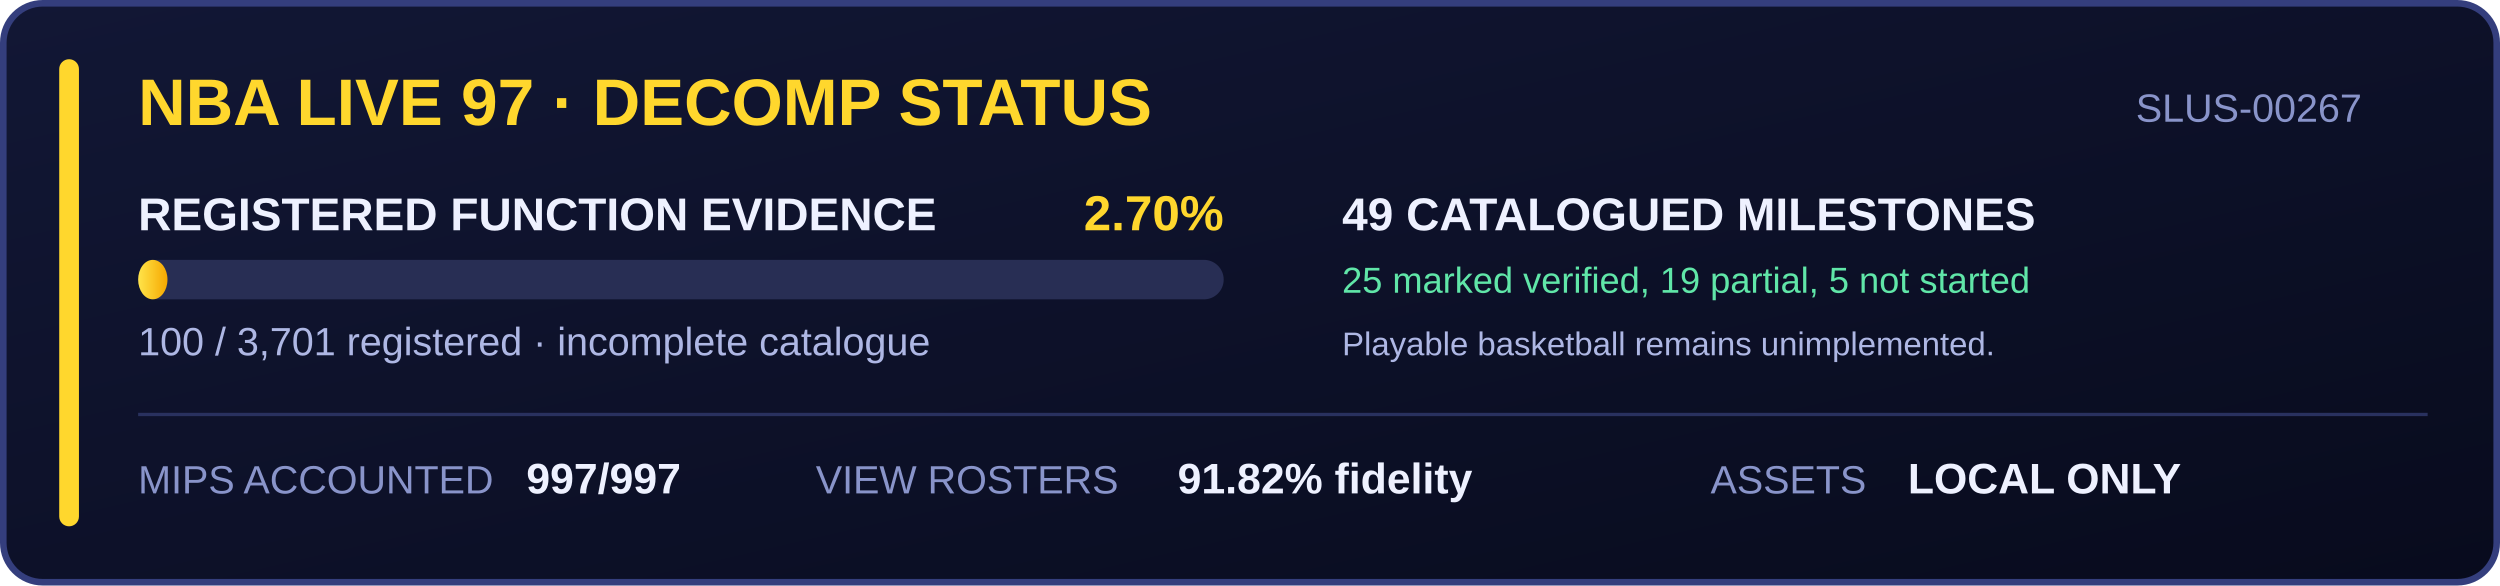
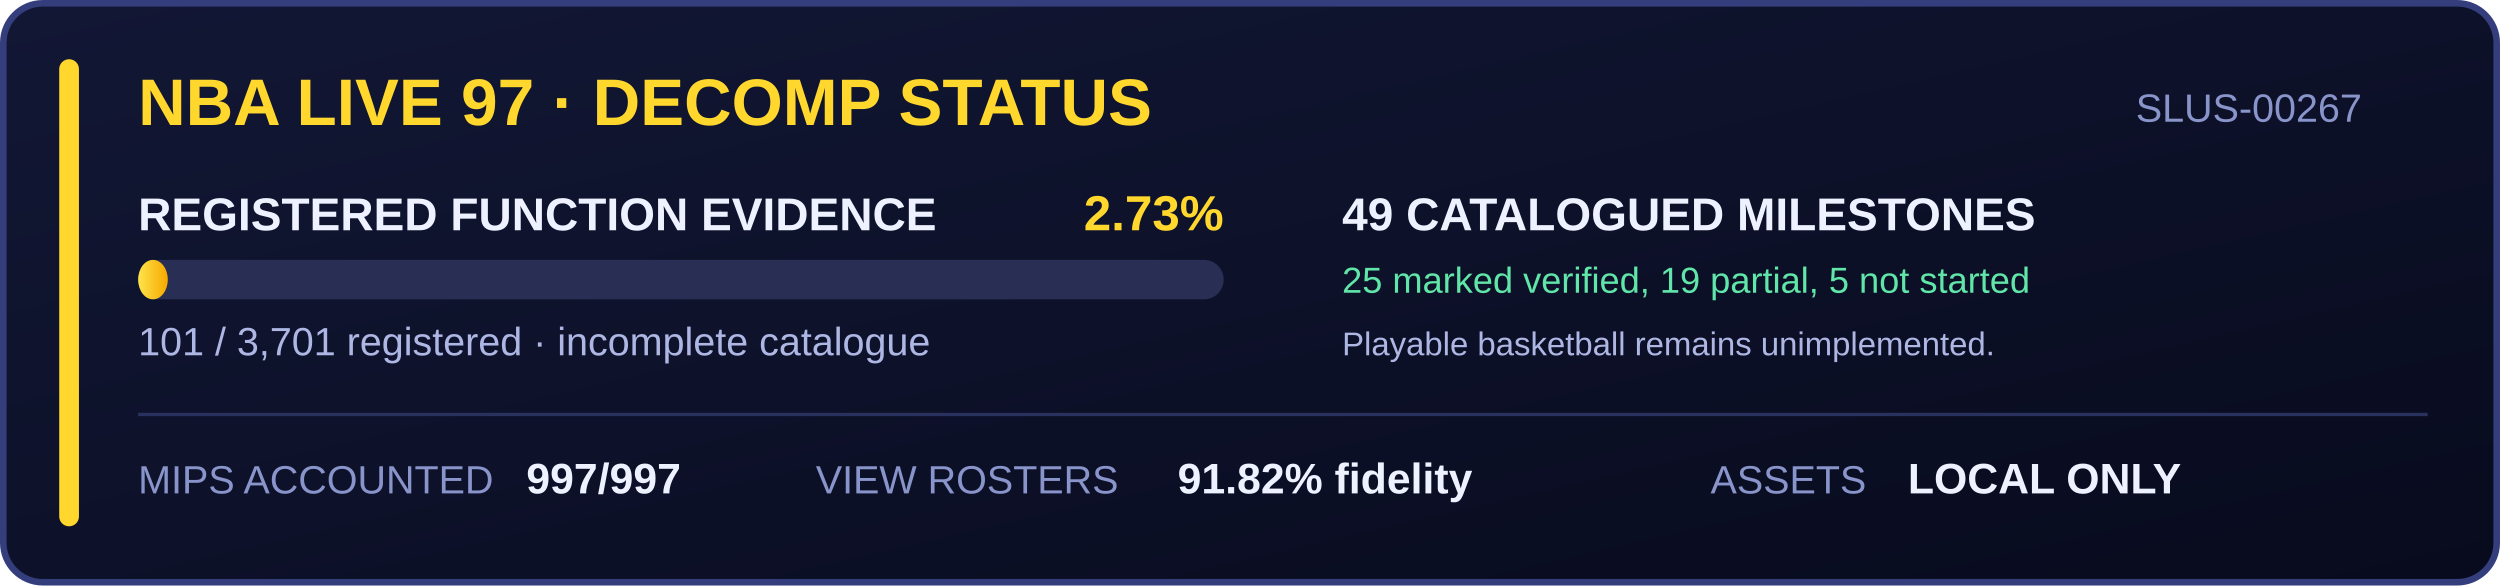
<svg xmlns="http://www.w3.org/2000/svg" width="760" height="178" viewBox="0 0 760 178" role="img" aria-labelledby="title desc">
  <defs>
    <linearGradient id="panel" x1="0" y1="0" x2="1" y2="1">
      <stop stop-color="#121735" />
      <stop offset="1" stop-color="#080b1d" />
    </linearGradient>
    <linearGradient id="gold" x1="0" y1="0" x2="1" y2="0">
      <stop stop-color="#ffe44a" />
      <stop offset="1" stop-color="#f6a800" />
    </linearGradient>
  </defs>
  <rect x="1" y="1" width="758" height="176" rx="12" fill="url(#panel)" stroke="#343e7d" stroke-width="2" />
  <rect x="18" y="18" width="6" height="142" rx="3" fill="#ffd72d" />
  <g font-family="Segoe UI, Arial, sans-serif">
    <text x="42" y="38" fill="#ffd72d" font-size="20" font-weight="700">NBA LIVE 97 · DECOMP STATUS</text>
    <text x="718" y="37" fill="#8994ca" font-size="12" text-anchor="end">SLUS-00267</text>
    <text x="42" y="70" fill="#eef1ff" font-size="14" font-weight="600">REGISTERED FUNCTION EVIDENCE</text>
-     <text x="372" y="70" fill="#ffd72d" font-size="15" font-weight="700" text-anchor="end">2.70%</text>
+     <text x="372" y="70" fill="#ffd72d" font-size="15" font-weight="700" text-anchor="end">2.73%</text>
    <rect x="42" y="79" width="330" height="12" rx="6" fill="#282e54" />
-     <rect x="42" y="79" width="8.91" height="12" rx="6" fill="url(#gold)" />
-     <text x="42" y="108" fill="#aeb7e4" font-size="12">100 / 3,701 registered · incomplete catalogue</text>
+     <rect x="42" y="79" width="9.01" height="12" rx="6" fill="url(#gold)" />
+     <text x="42" y="108" fill="#aeb7e4" font-size="12">101 / 3,701 registered · incomplete catalogue</text>
    <text x="408" y="70" fill="#eef1ff" font-size="14" font-weight="600">49 CATALOGUED MILESTONES</text>
    <text x="408" y="89" fill="#60e6a8" font-size="11">25 marked verified, 19 partial, 5 not started</text>
    <text x="408" y="108" fill="#aeb7e4" font-size="10">Playable basketball remains unimplemented.</text>
    <line x1="42" y1="126" x2="738" y2="126" stroke="#29315f" />
    <text x="42" y="150" fill="#8994ca" font-size="12">MIPS ACCOUNTED</text>
    <text x="160" y="150" fill="#eef1ff" font-size="13" font-weight="700">997/997</text>
    <text x="248" y="150" fill="#8994ca" font-size="12">VIEW ROSTERS</text>
    <text x="358" y="150" fill="#eef1ff" font-size="13" font-weight="700">91.82% fidelity</text>
    <text x="520" y="150" fill="#8994ca" font-size="12">ASSETS</text>
    <text x="580" y="150" fill="#eef1ff" font-size="13" font-weight="700">LOCAL ONLY</text>
  </g>
</svg>
